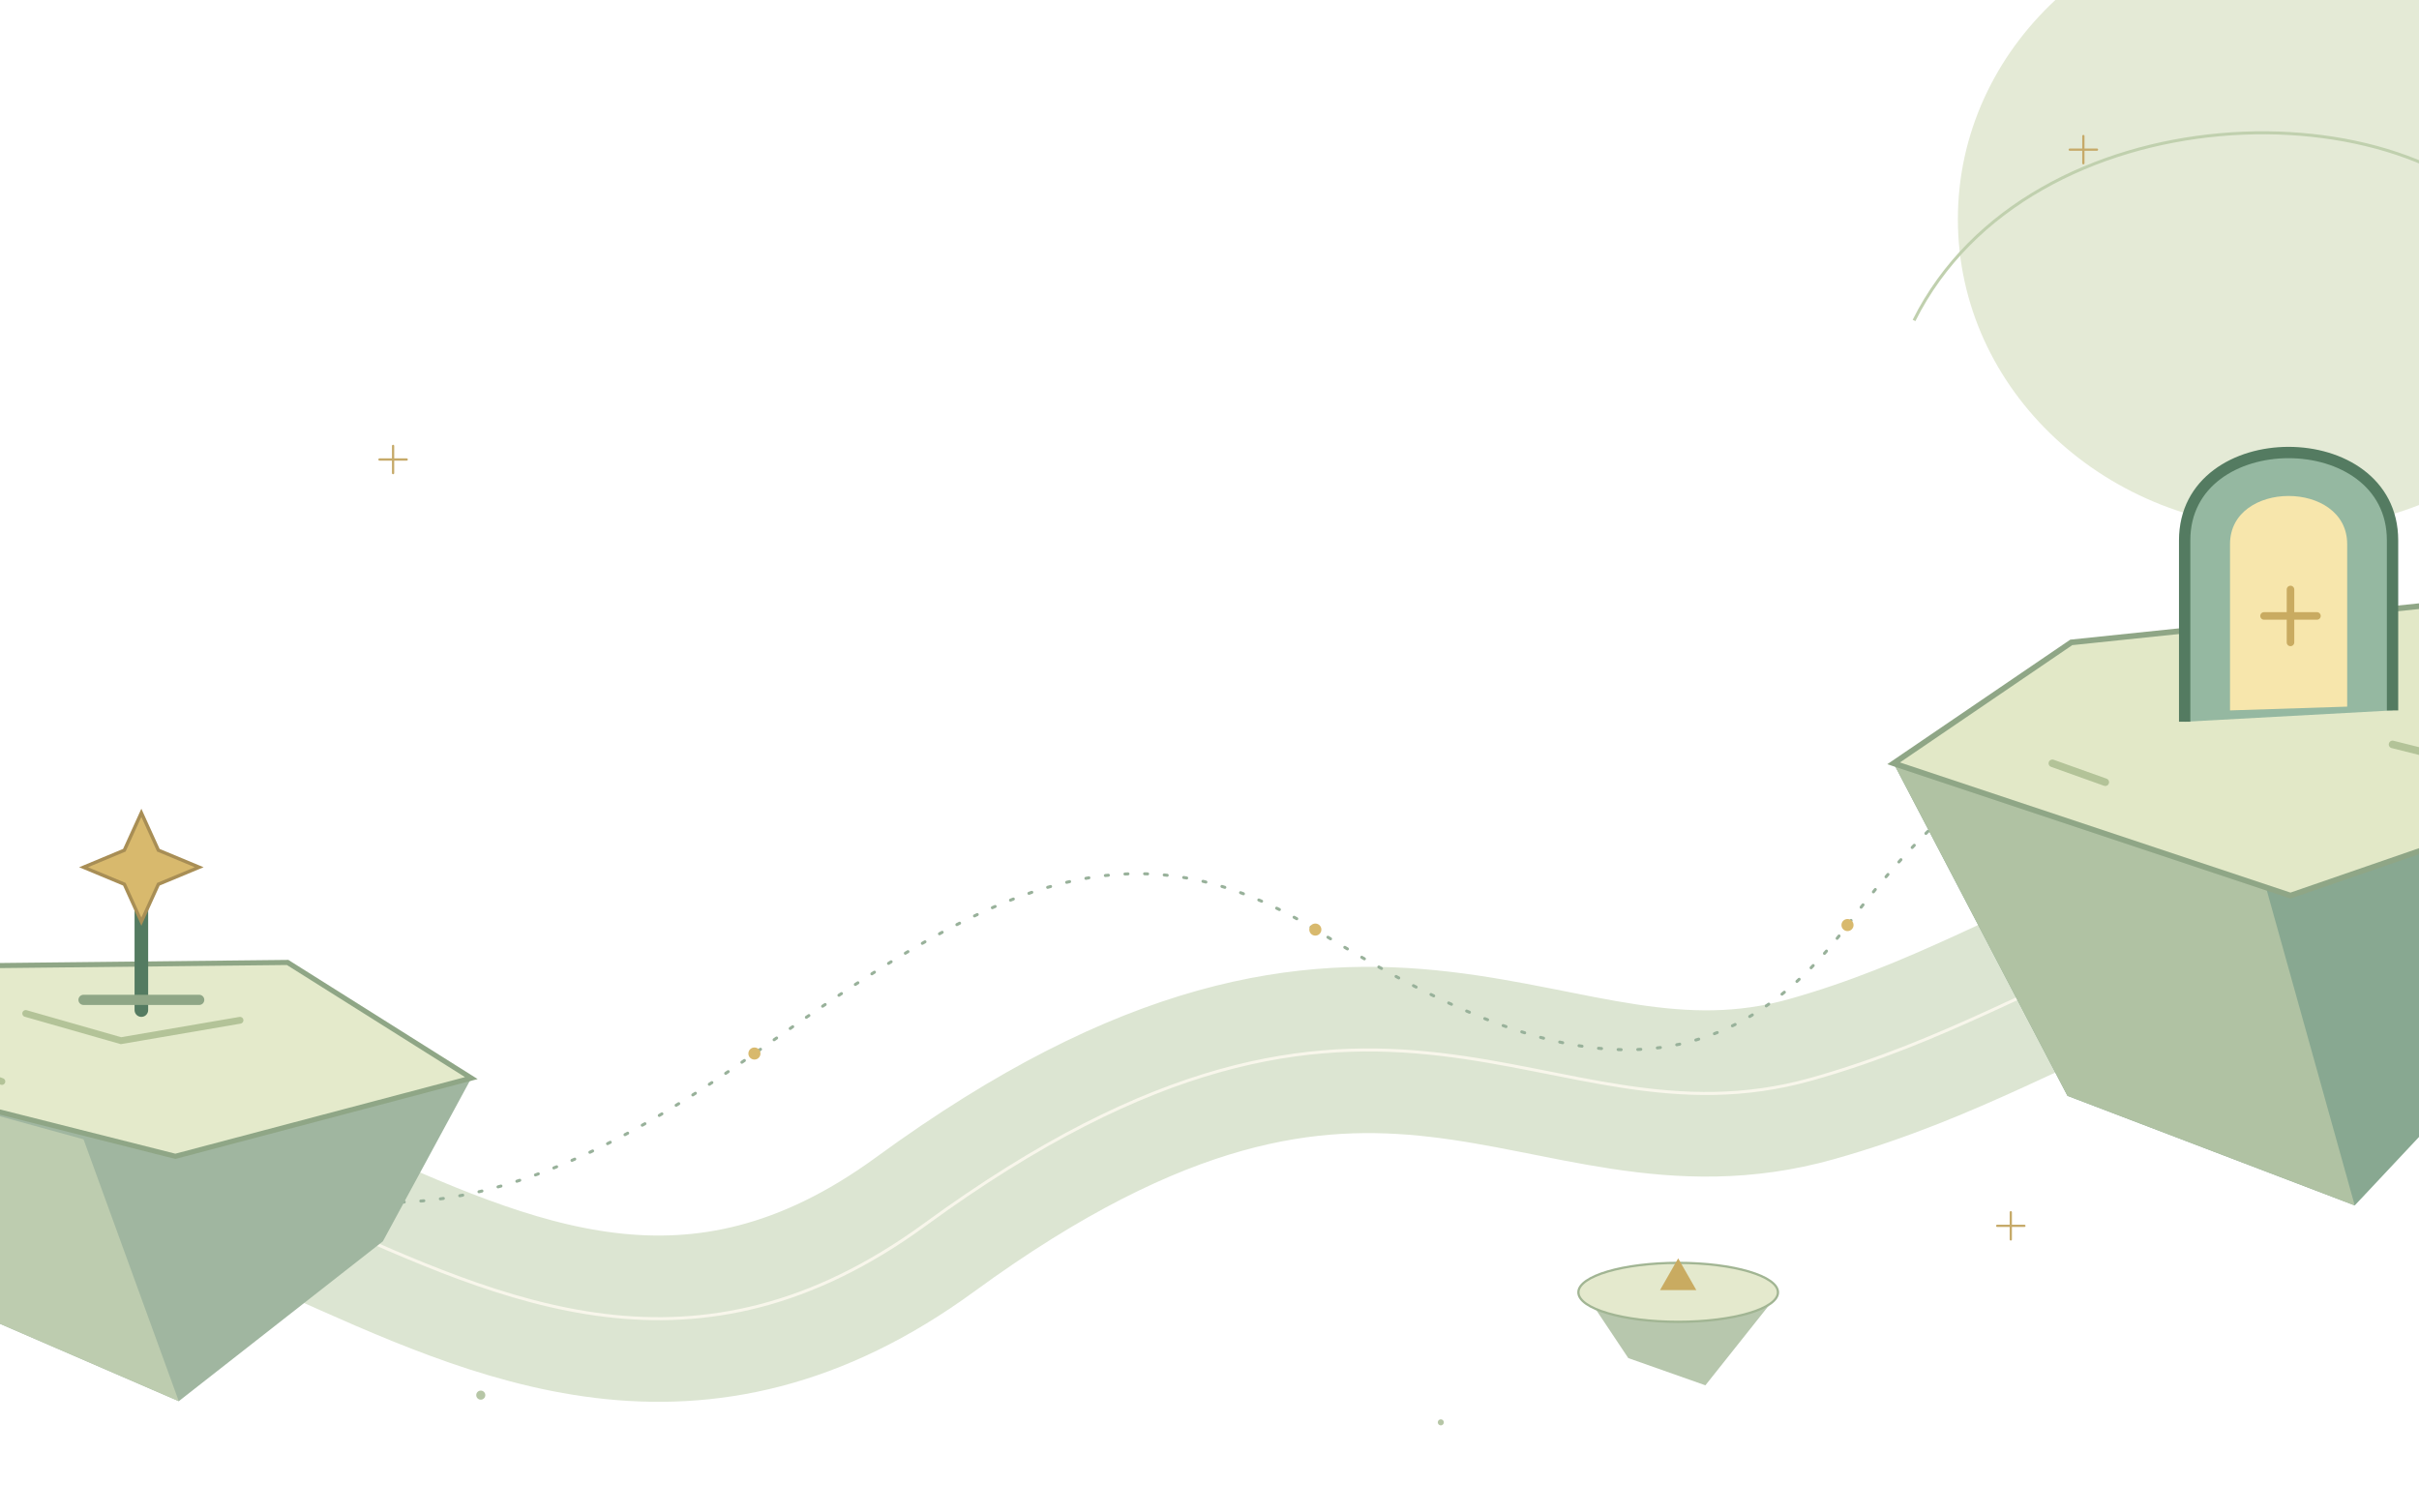
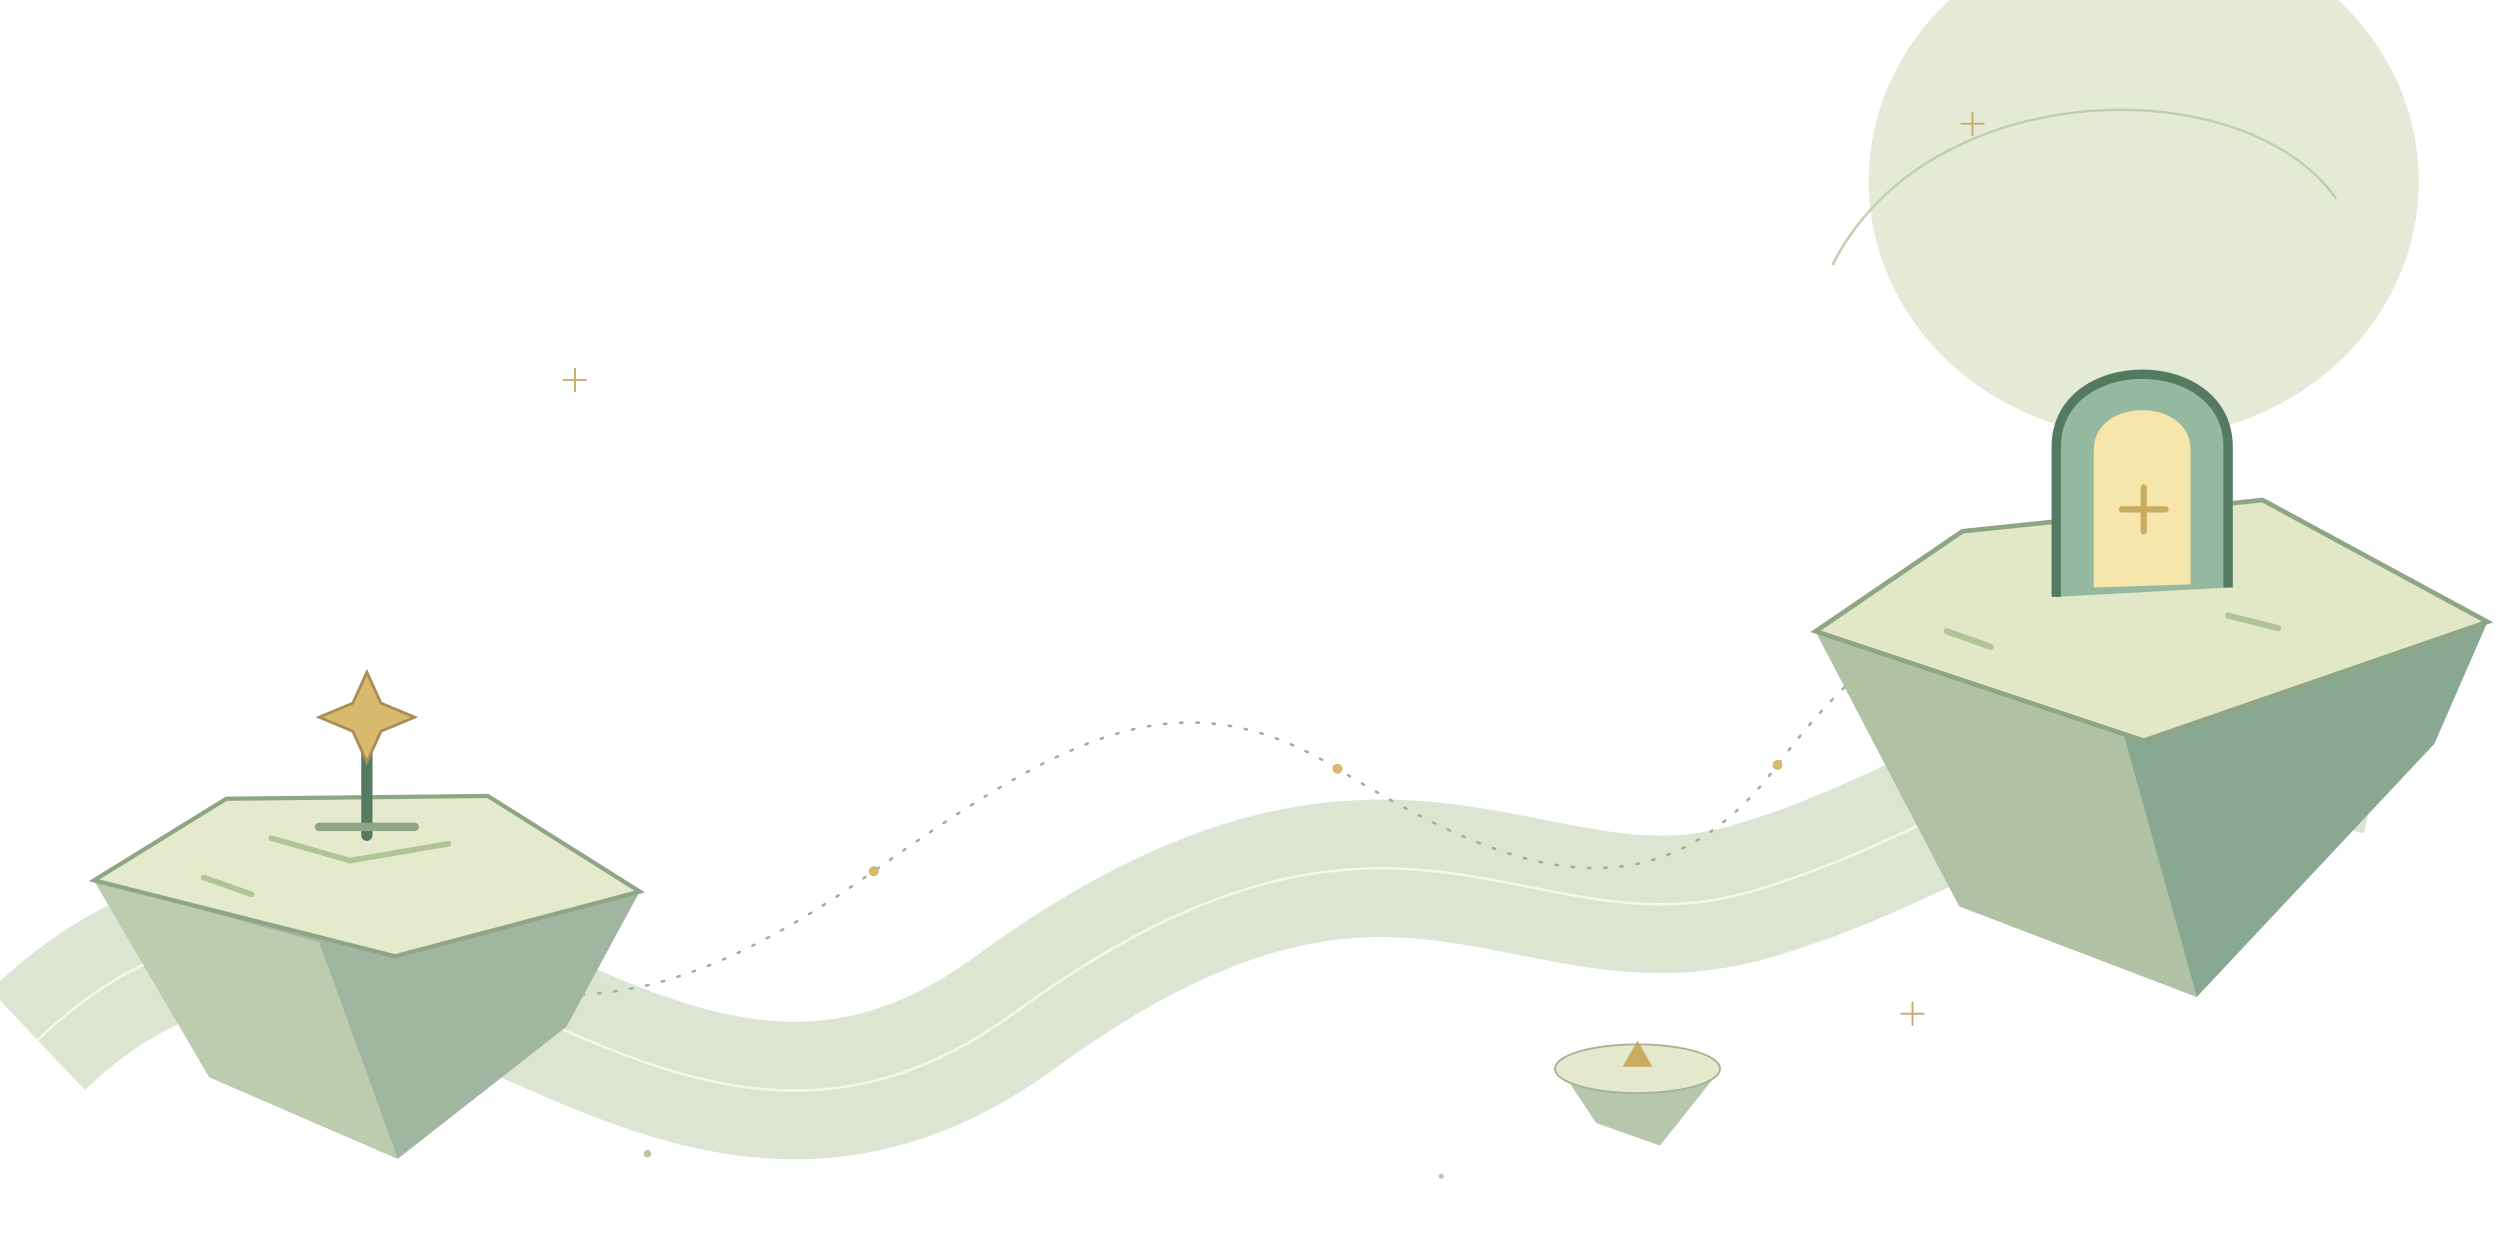
- <svg xmlns="http://www.w3.org/2000/svg" viewBox="0 0 1600 1000" fill="none">
+ <svg xmlns="http://www.w3.org/2000/svg" viewBox="-200 0 2000 1000" fill="none">
  <ellipse cx="1515" cy="145" rx="220" ry="205" fill="#e4ead6" />
  <path d="M1266 212c76-152 329-158 403-53" stroke="#c0d0ae" stroke-width="2" />
  <path d="M-170 832C106 570 308 1032 612 810S1020 764 1198 714s248-158 505-101" stroke="#dce5d2" stroke-width="110" />
  <path d="M-170 832C106 570 308 1032 612 810S1020 764 1198 714s248-158 505-101" stroke="#f8f6eb" stroke-width="2" />
  <path d="M20 647C183 870 349 803 499 697s244-160 371-82 251 132 352-3 198-171 342-92" stroke="#98b19a" stroke-width="2" stroke-linecap="round" stroke-dasharray="2 11" />
  <g transform="translate(80 630) scale(2.25)">
    <path d="m-91 33 41 70 67 29 60-47 26-48Z" fill="#a0b6a0" />
    <path d="m-91 33 80 22 28 77-67-29Z" fill="#bdccaf" />
    <path d="m-91 33 47-29 93-1 54 34-87 23Z" fill="#e4eacb" stroke="#8fa686" stroke-width="1.5" />
    <path d="m-28 18 28 8 35-6M-52 32l17 6" stroke="#b3c398" stroke-width="2" stroke-linecap="round" />
    <path d="M6 17v-31" stroke="#547b61" stroke-width="4" stroke-linecap="round" />
    <path d="m6-41 5 11 12 5-12 5-5 11-5-11-12-5 12-5Z" fill="#d8b96d" stroke="#a88e55" />
    <path d="M-11 14h34" stroke="#8fa686" stroke-width="3" stroke-linecap="round" />
  </g>
  <g transform="translate(1515 435) scale(2.5)">
    <path d="m-105 28 46 88 76 29 76-81 17-39Z" fill="#88a891" />
    <path d="m-105 28 98 31 24 86-76-29Z" fill="#b0c2a3" />
    <path d="m-105 28 47-32 96-10 72 39-110 38Z" fill="#e2e8c7" stroke="#8fa686" stroke-width="1.5" />
    <path d="M-28 17v-48c0-31 55-31 55 0v45" fill="#95b8a1" stroke="#547b61" stroke-width="3" />
    <path d="M-16 14v-44c0-17 31-17 31 0v43" fill="#f7e6ac" />
    <path d="M0-18v14m-7-7H7" stroke="#c9ab61" stroke-width="2" stroke-linecap="round" />
    <path d="m-63 28 14 5m76-10 16 4" stroke="#b3c398" stroke-width="2" stroke-linecap="round" />
  </g>
  <g transform="translate(1110 843) scale(1.5)">
    <path d="m-42 7 20 30 34 12 31-39Z" fill="#b7c7ad" />
    <ellipse cy="8" rx="44" ry="13" fill="#e4e9cd" stroke="#a1b593" />
    <path d="m-8 7 8-14 8 14Z" fill="#c9ab61" />
  </g>
  <g stroke="#c6aa69" stroke-width="1.5" stroke-linecap="round">
    <path d="M260 295v18m-9-9h18M1378 90v18m-9-9h18M1330 802v18m-9-9h18" />
  </g>
  <g fill="#d8b96d">
    <circle cx="499" cy="697" r="4" />
    <circle cx="870" cy="615" r="4" />
    <circle cx="1222" cy="612" r="4" />
  </g>
  <circle cx="318" cy="923" r="3" fill="#b6c6a6" />
  <circle cx="953" cy="941" r="2" fill="#b6c6a6" />
</svg>
